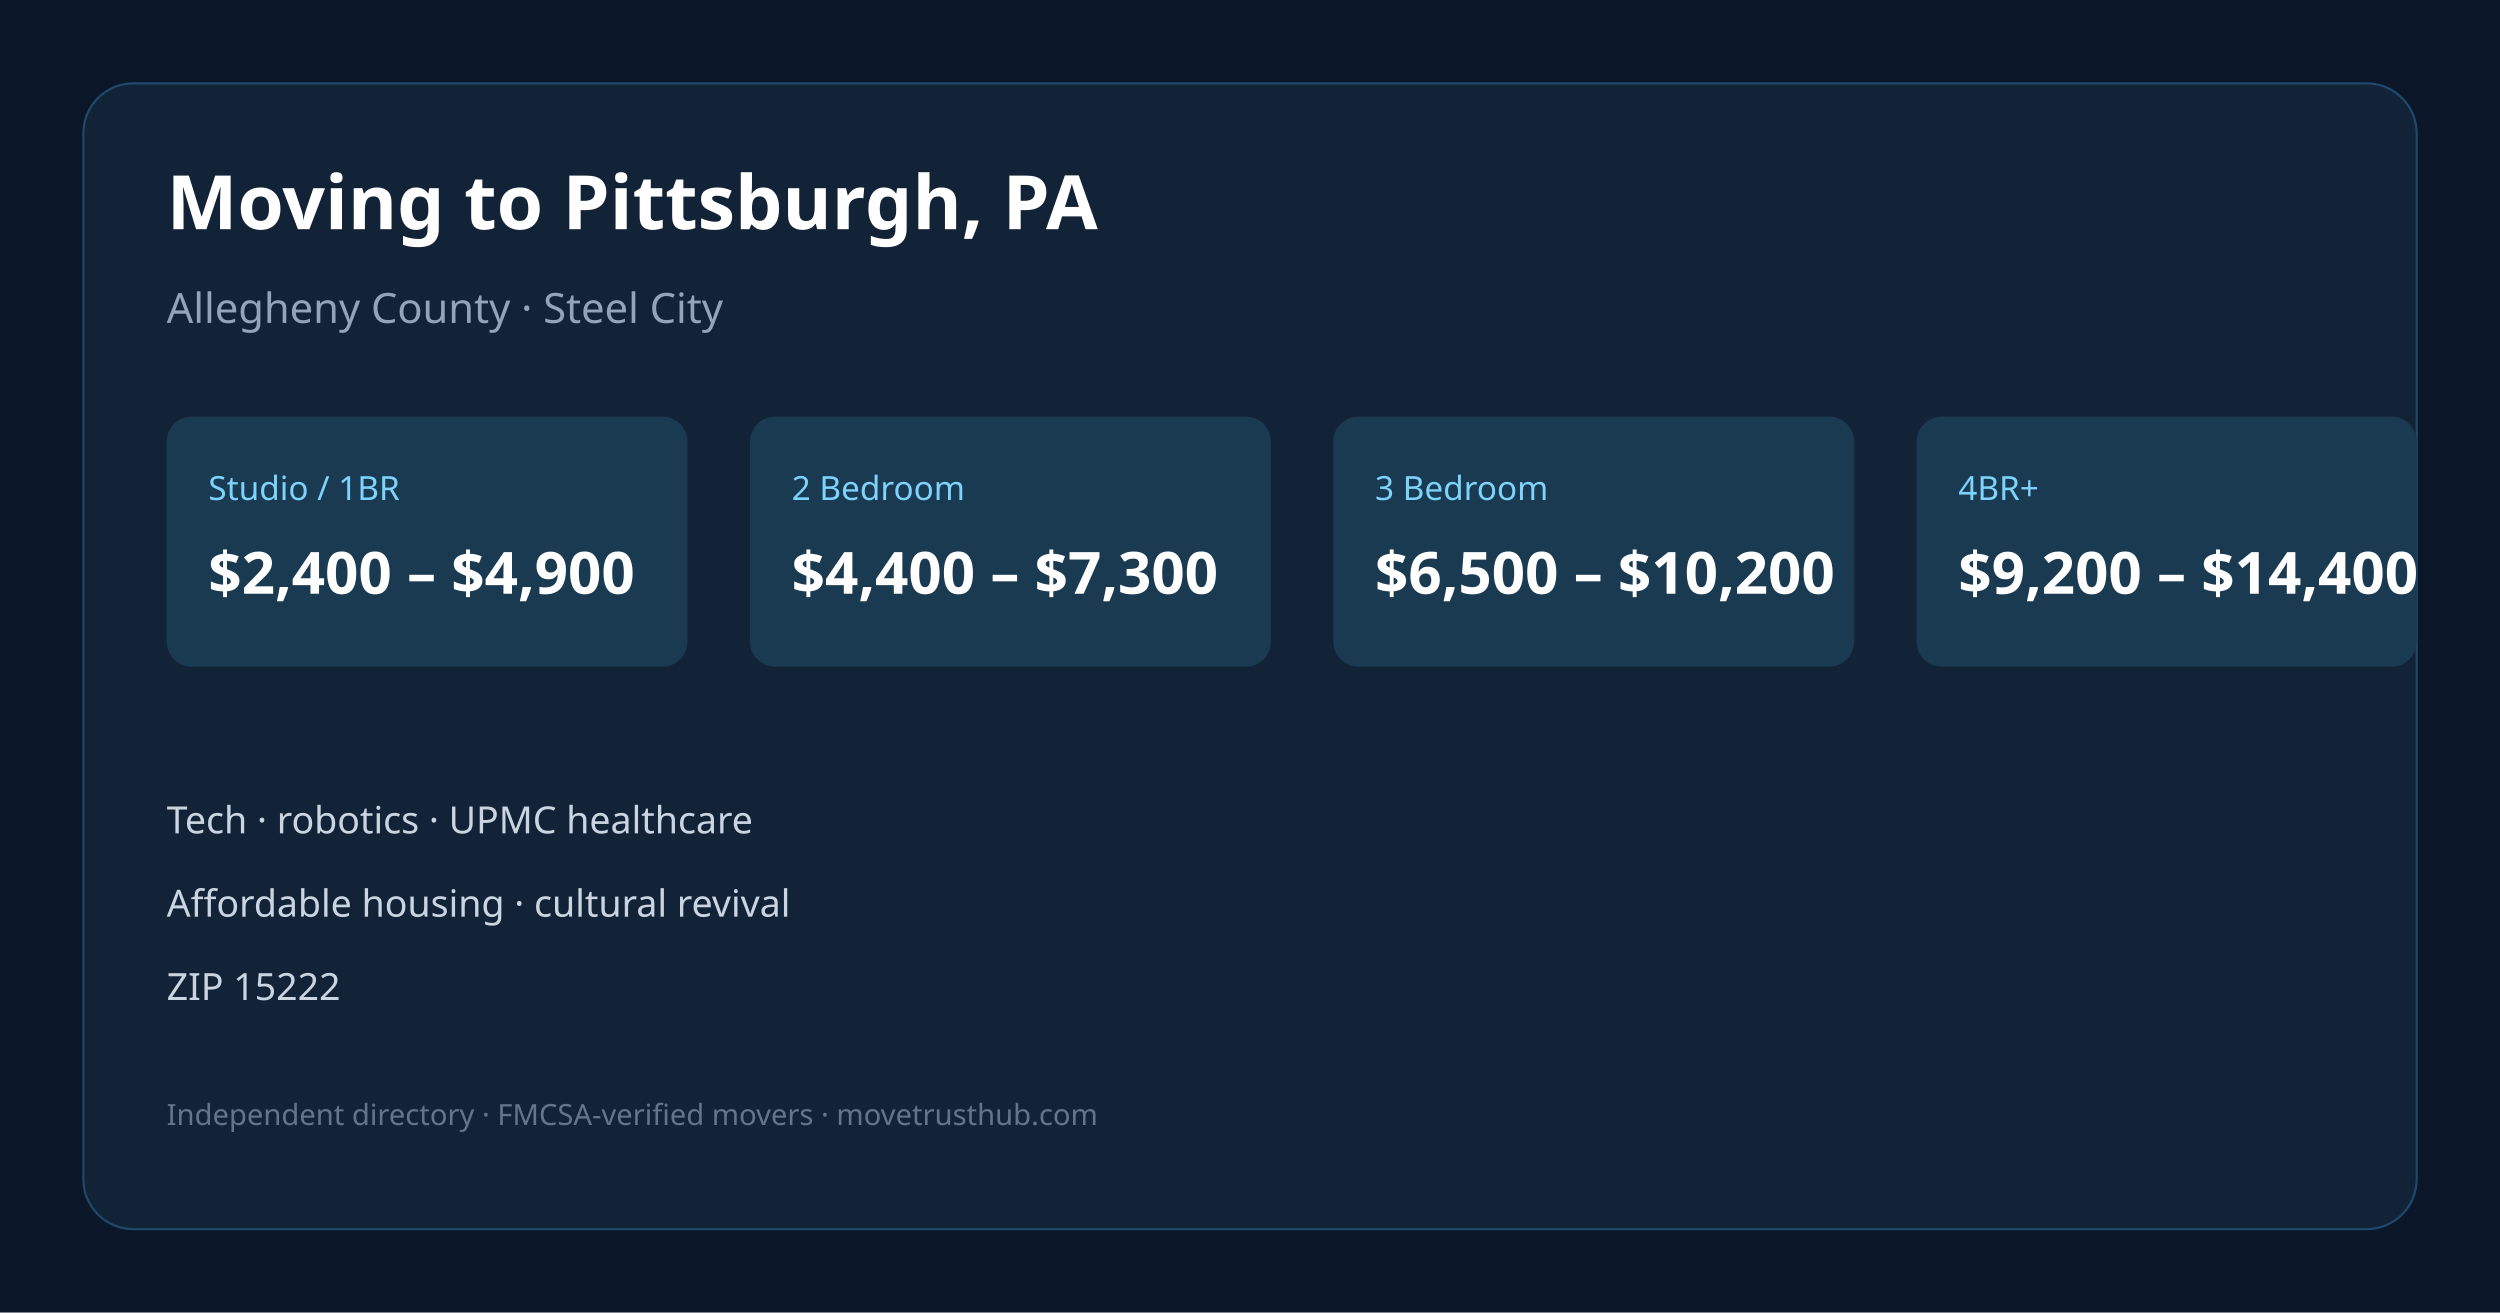
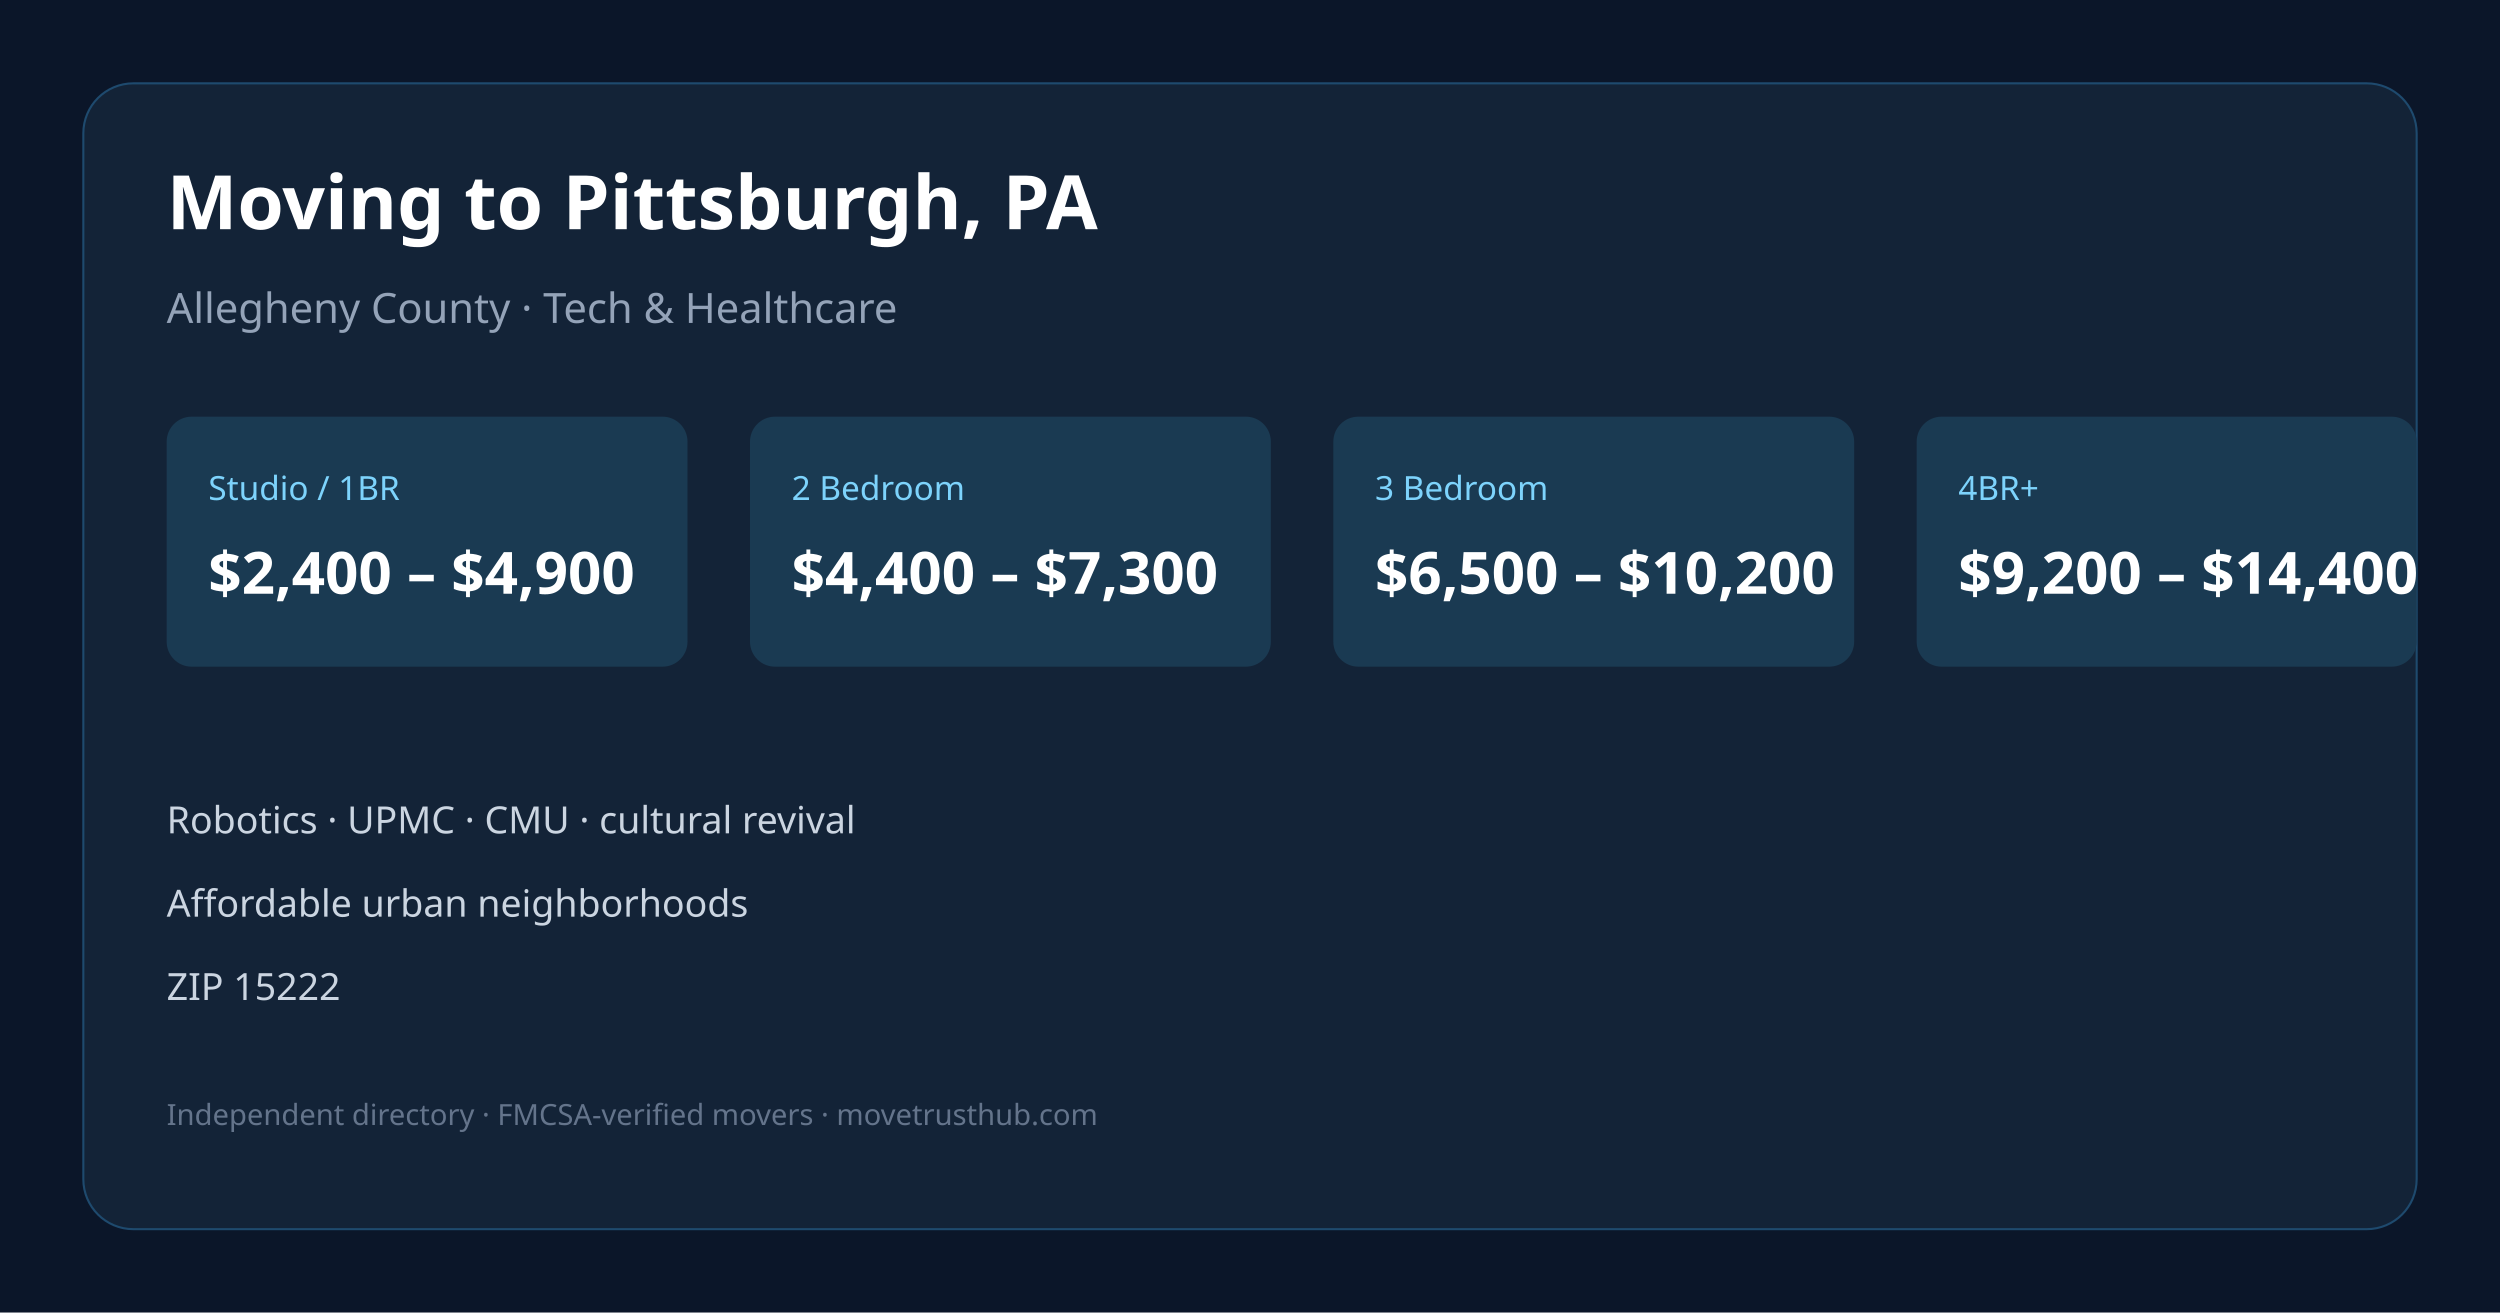
<svg xmlns="http://www.w3.org/2000/svg" width="1200" height="630" viewBox="0 0 1200 630" role="img" aria-label="Moving to Pittsburgh, PA">
  <rect width="1200" height="630" fill="#0b1629" />
  <rect x="40" y="40" width="1120" height="550" rx="24" fill="#132337" stroke="#1e4a6e" />
  <text x="80" y="110" fill="#ffffff" font-family="system-ui,sans-serif" font-size="36" font-weight="600">Moving to Pittsburgh, PA</text>
-   <text x="80" y="155" fill="#94a3b8" font-family="system-ui,sans-serif" font-size="20">Allegheny County · Steel City</text>
+   <text x="80" y="155" fill="#94a3b8" font-family="system-ui,sans-serif" font-size="20">Allegheny County · Tech &amp; Healthcare</text>
  <rect x="80" y="200" width="250" height="120" rx="12" fill="#1a3a52" />
  <text x="100" y="240" fill="#7dd3fc" font-family="system-ui,sans-serif" font-size="16">Studio / 1BR</text>
  <text x="100" y="285" fill="#ffffff" font-family="system-ui,sans-serif" font-size="28" font-weight="600">$2,400 – $4,900</text>
  <rect x="360" y="200" width="250" height="120" rx="12" fill="#1a3a52" />
  <text x="380" y="240" fill="#7dd3fc" font-family="system-ui,sans-serif" font-size="16">2 Bedroom</text>
  <text x="380" y="285" fill="#ffffff" font-family="system-ui,sans-serif" font-size="28" font-weight="600">$4,400 – $7,300</text>
  <rect x="640" y="200" width="250" height="120" rx="12" fill="#1a3a52" />
  <text x="660" y="240" fill="#7dd3fc" font-family="system-ui,sans-serif" font-size="16">3 Bedroom</text>
  <text x="660" y="285" fill="#ffffff" font-family="system-ui,sans-serif" font-size="28" font-weight="600">$6,500 – $10,200</text>
  <rect x="920" y="200" width="240" height="120" rx="12" fill="#1a3a52" />
  <text x="940" y="240" fill="#7dd3fc" font-family="system-ui,sans-serif" font-size="16">4BR+</text>
  <text x="940" y="285" fill="#ffffff" font-family="system-ui,sans-serif" font-size="28" font-weight="600">$9,200 – $14,400</text>
-   <text x="80" y="400" fill="#cbd5e1" font-family="system-ui,sans-serif" font-size="18">Tech · robotics · UPMC healthcare</text>
-   <text x="80" y="440" fill="#cbd5e1" font-family="system-ui,sans-serif" font-size="18">Affordable housing · cultural revival</text>
+   <text x="80" y="400" fill="#cbd5e1" font-family="system-ui,sans-serif" font-size="18">Robotics · UPMC · CMU · cultural revival</text>
+   <text x="80" y="440" fill="#cbd5e1" font-family="system-ui,sans-serif" font-size="18">Affordable urban neighborhoods</text>
  <text x="80" y="480" fill="#cbd5e1" font-family="system-ui,sans-serif" font-size="18">ZIP 15222</text>
  <text x="80" y="540" fill="#64748b" font-family="system-ui,sans-serif" font-size="14">Independent directory · FMCSA-verified movers · movetrusthub.com</text>
</svg>
